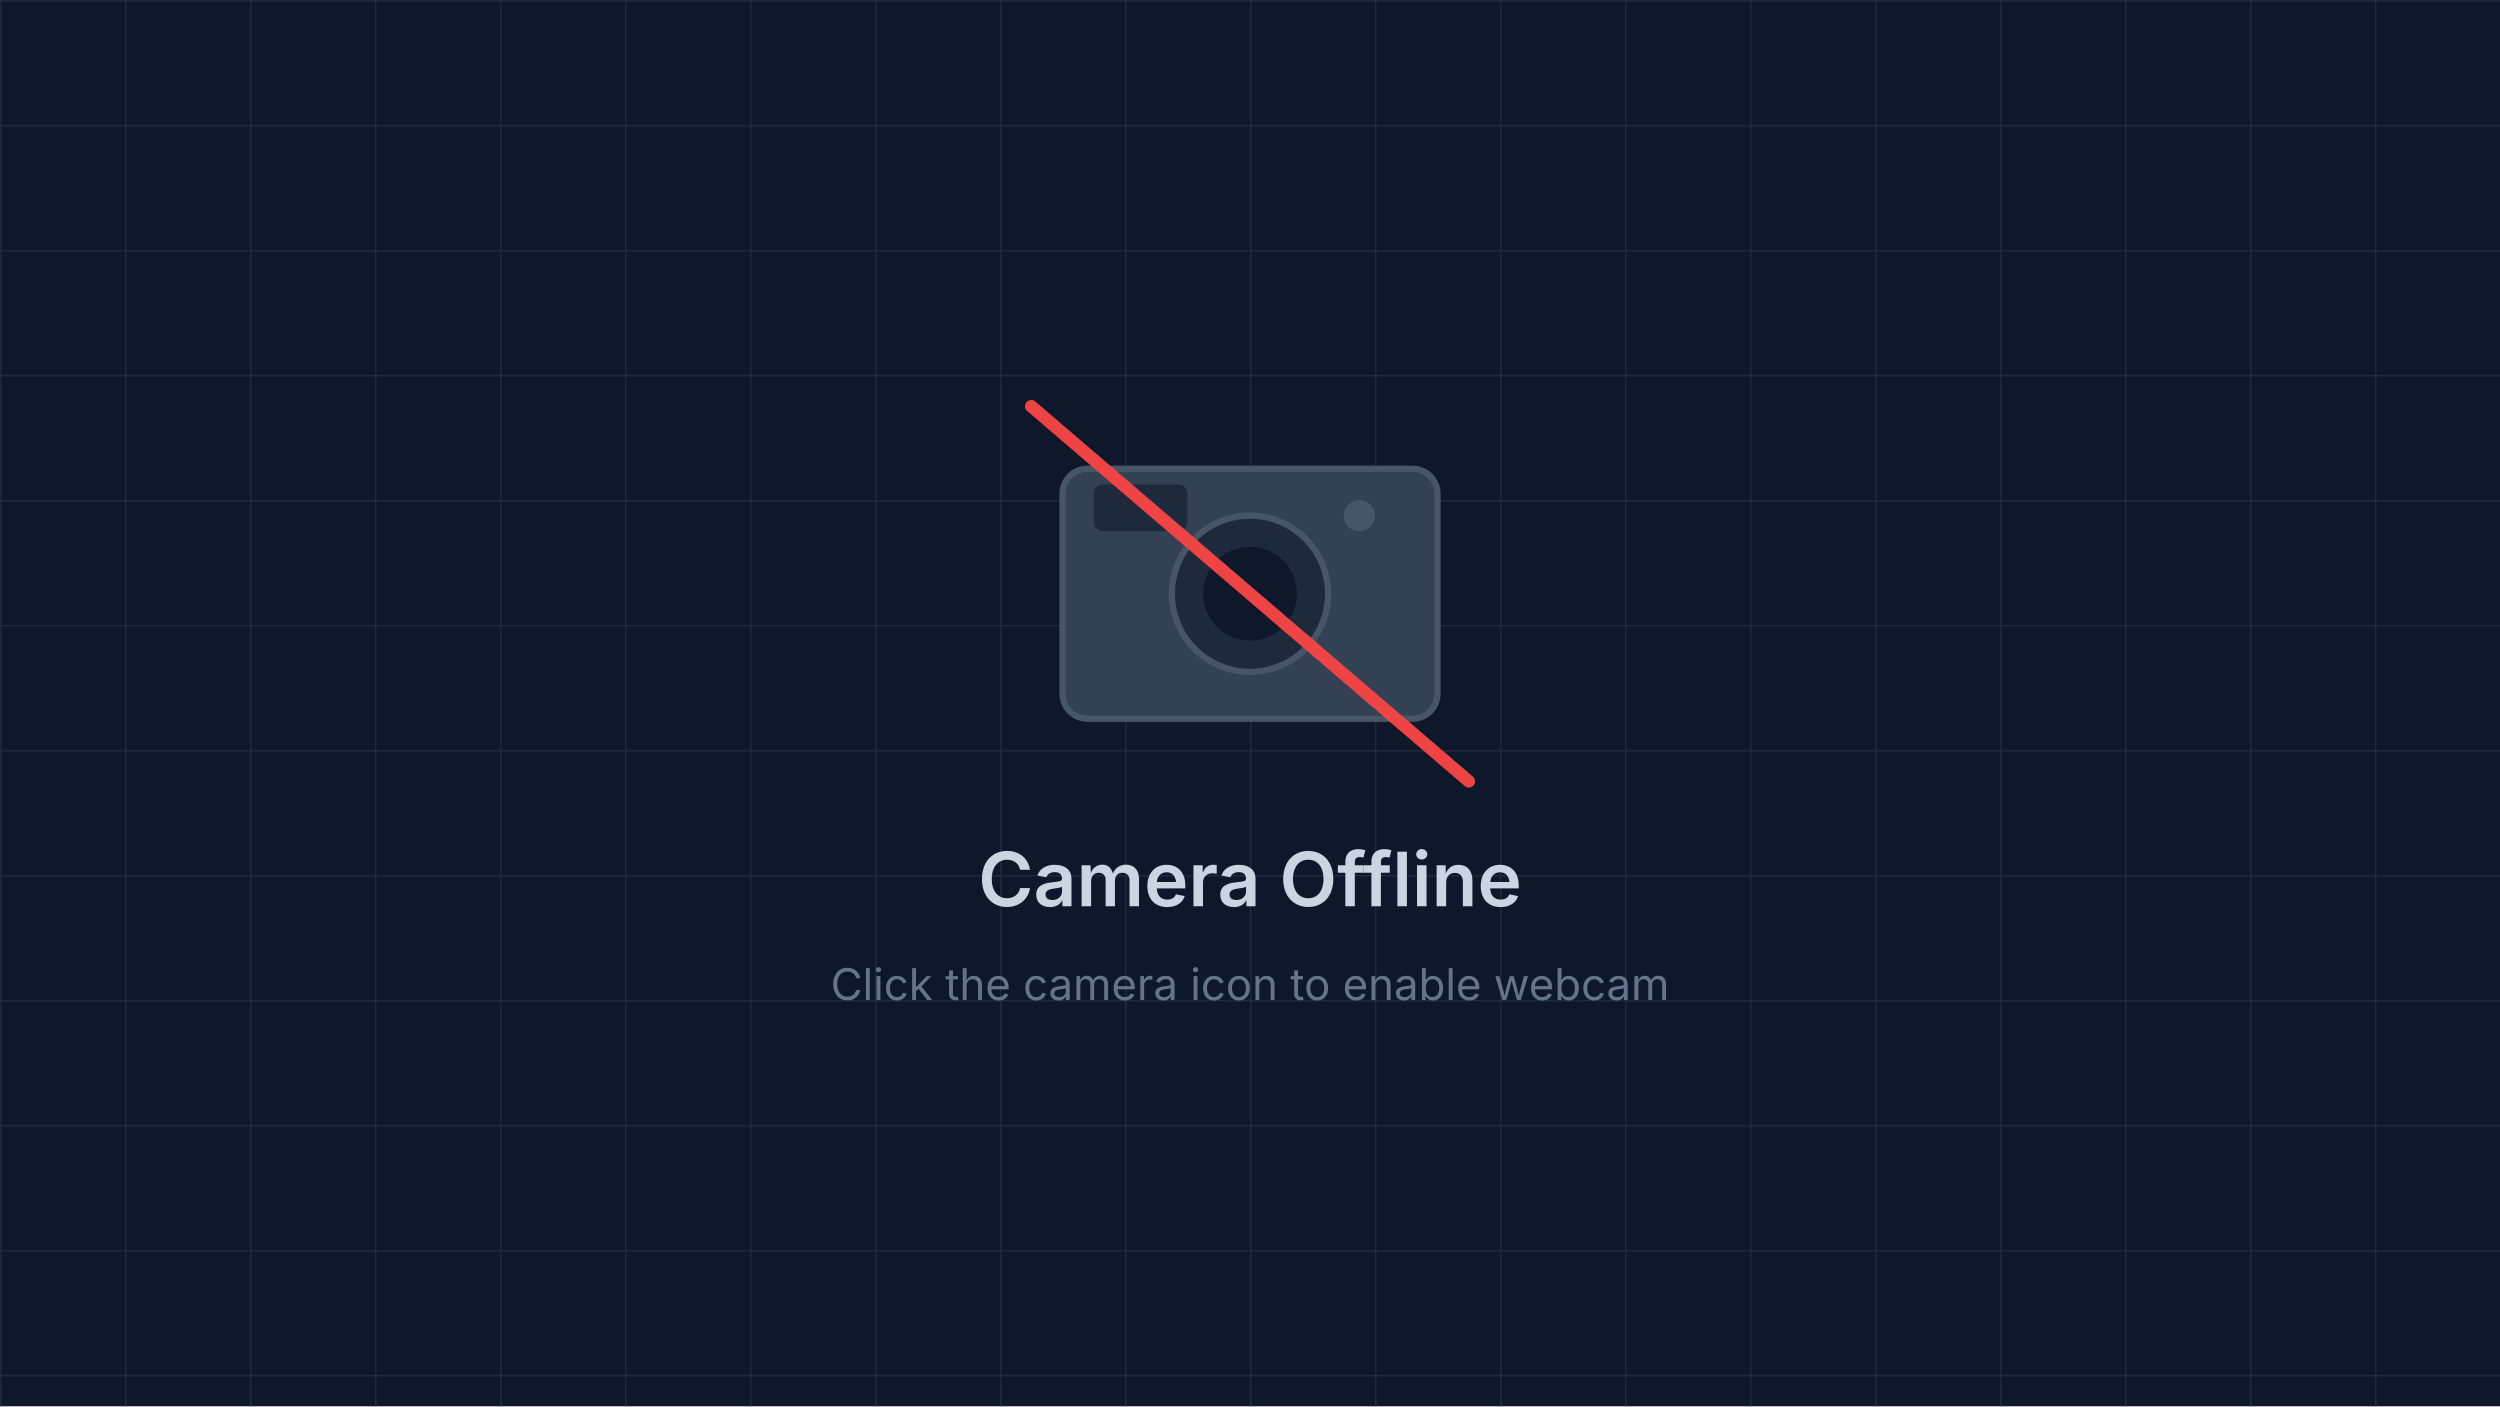
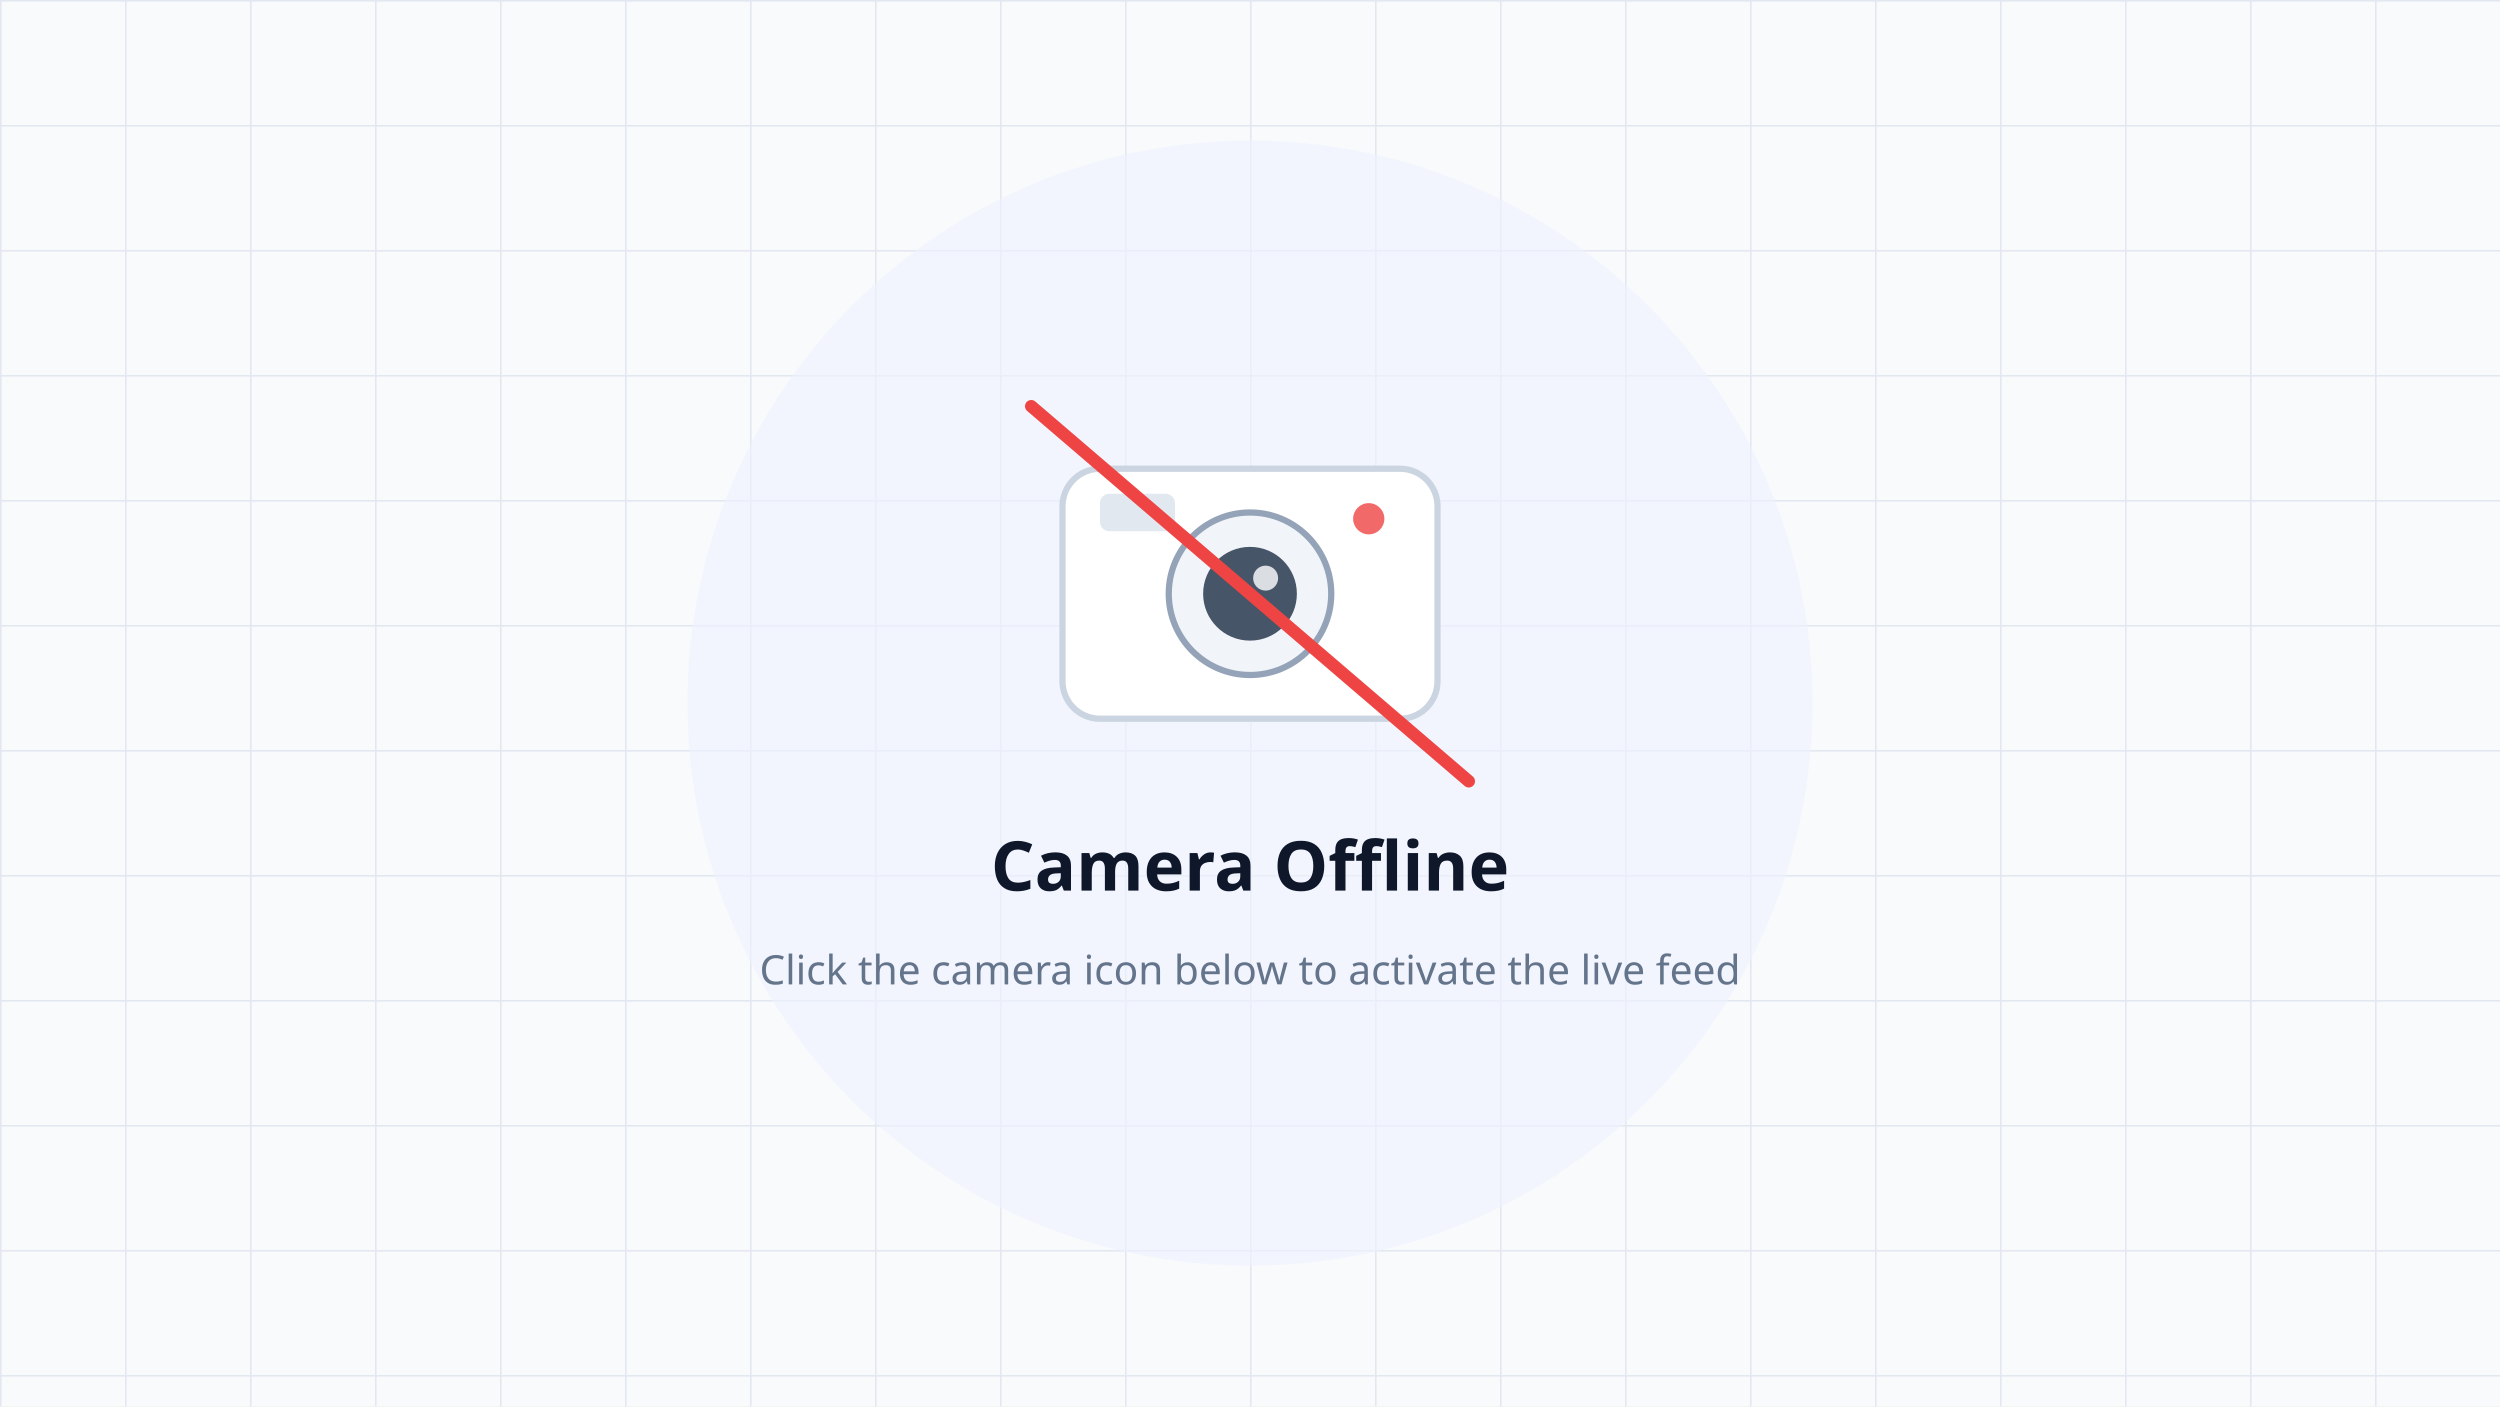
<svg xmlns="http://www.w3.org/2000/svg" viewBox="0 0 800 450">
-   <rect width="800" height="450" fill="#0f172a" />
+   <rect width="800" height="450" fill="#F8FAFC" />
  <defs>
    <pattern id="grid" width="40" height="40" patternUnits="userSpaceOnUse">
-       <path d="M 40 0 L 0 0 0 40" fill="none" stroke="#1e293b" stroke-width="1" />
+       <path d="M 40 0 L 0 0 0 40" fill="none" stroke="#E2E8F0" stroke-width="1" />
    </pattern>
  </defs>
  <rect width="800" height="450" fill="url(#grid)" />
+   <circle cx="400" cy="225" r="180" fill="#EEF2FF" opacity="0.6" />
  <g transform="translate(400, 180)">
-     <rect x="-60" y="-30" width="120" height="80" rx="8" fill="#334155" stroke="#475569" stroke-width="2" />
-     <circle cx="0" cy="10" r="25" fill="#1e293b" stroke="#475569" stroke-width="2" />
-     <circle cx="0" cy="10" r="15" fill="#0f172a" />
-     <rect x="-50" y="-25" width="30" height="15" rx="3" fill="#1e293b" />
-     <circle cx="35" cy="-15" r="5" fill="#475569" />
-     <line x1="-70" y1="-50" x2="70" y2="70" stroke="#ef4444" stroke-width="4" stroke-linecap="round" />
+     <rect x="-60" y="-30" width="120" height="80" rx="12" fill="#FFFFFF" stroke="#CBD5E1" stroke-width="2" />
+     <circle cx="0" cy="10" r="26" fill="#F1F5F9" stroke="#94A3B8" stroke-width="2" />
+     <circle cx="0" cy="10" r="15" fill="#475569" />
+     <circle cx="5" cy="5" r="4" fill="#FFFFFF" opacity="0.8" />
+     <rect x="-48" y="-22" width="24" height="12" rx="3" fill="#E2E8F0" />
+     <circle cx="38" cy="-14" r="5" fill="#EF4444" opacity="0.8" />
+     <line x1="-70" y1="-50" x2="70" y2="70" stroke="#EF4444" stroke-width="4" stroke-linecap="round" />
  </g>
-   <text x="400" y="290" font-family="Inter, system-ui, sans-serif" font-size="24" font-weight="600" fill="#cbd5e1" text-anchor="middle">
+   <text x="400" y="285" font-family="'Plus Jakarta Sans', system-ui, sans-serif" font-size="22" font-weight="700" fill="#0F172A" text-anchor="middle">
    Camera Offline
  </text>
-   <text x="400" y="320" font-family="Inter, system-ui, sans-serif" font-size="14" fill="#64748b" text-anchor="middle">
-     Click the camera icon to enable webcam
+   <text x="400" y="315" font-family="'Plus Jakarta Sans', system-ui, sans-serif" font-size="13" font-weight="500" fill="#64748B" text-anchor="middle">
+     Click the camera icon below to activate the live feed
  </text>
</svg>
